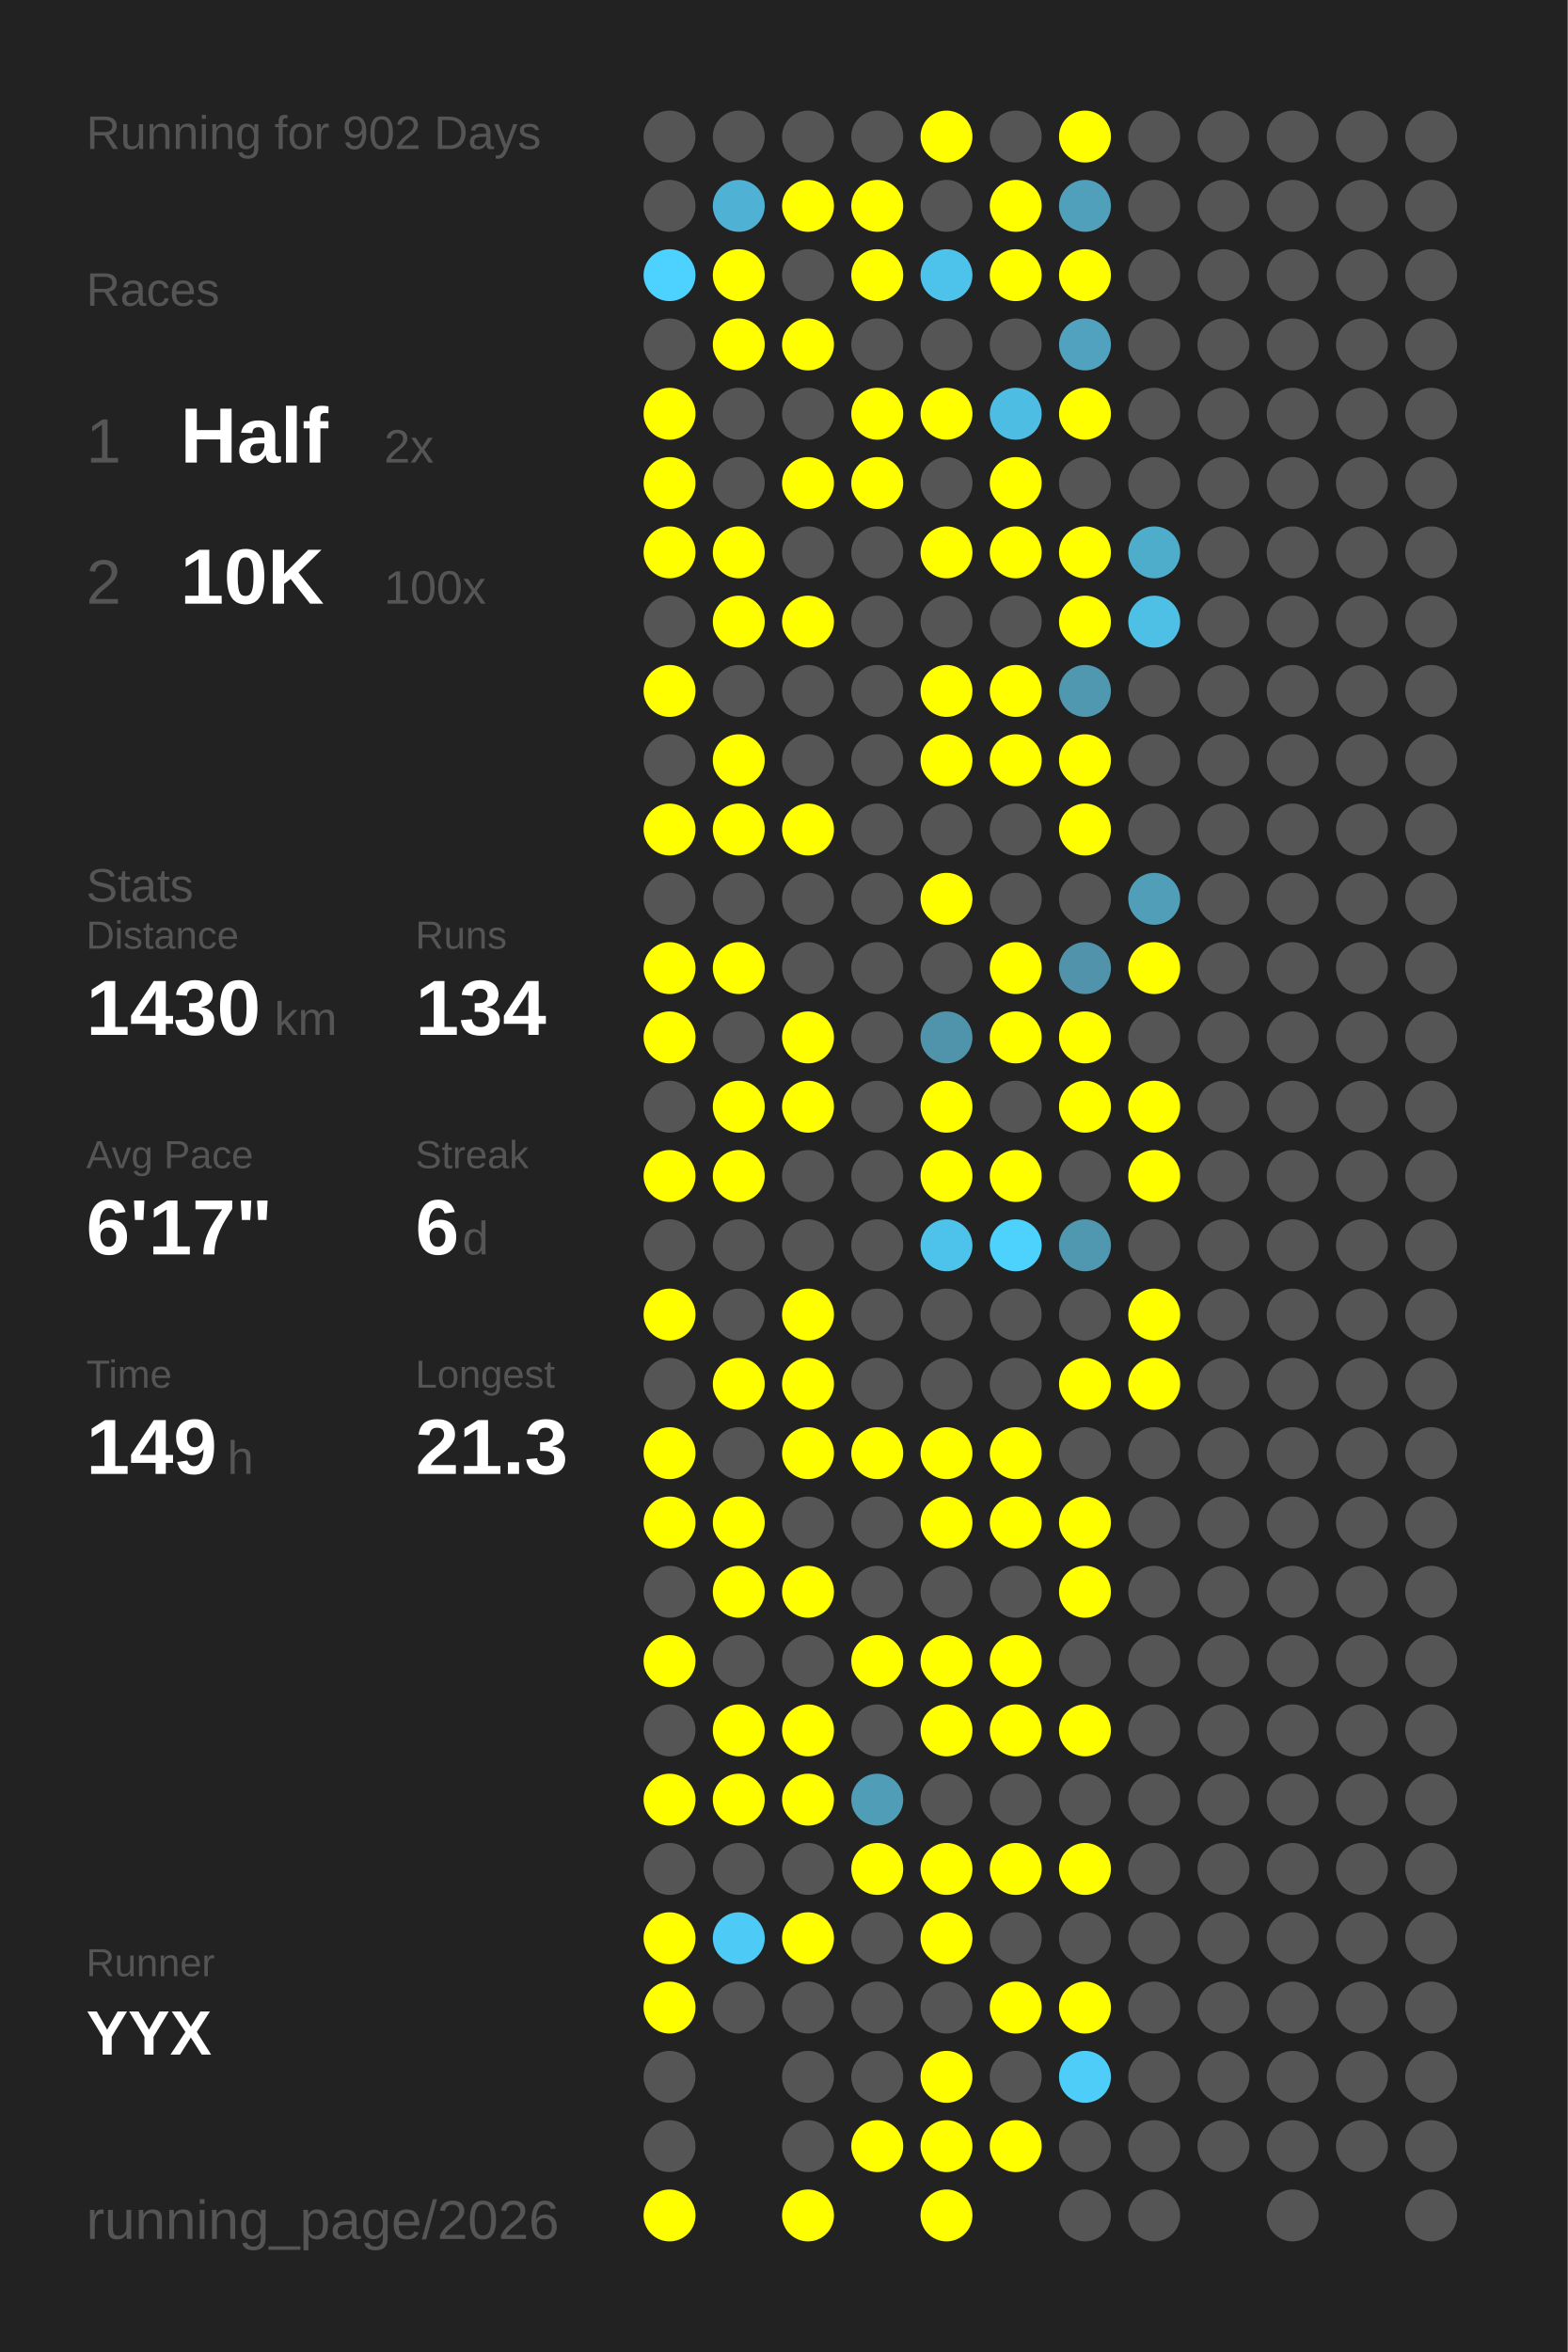
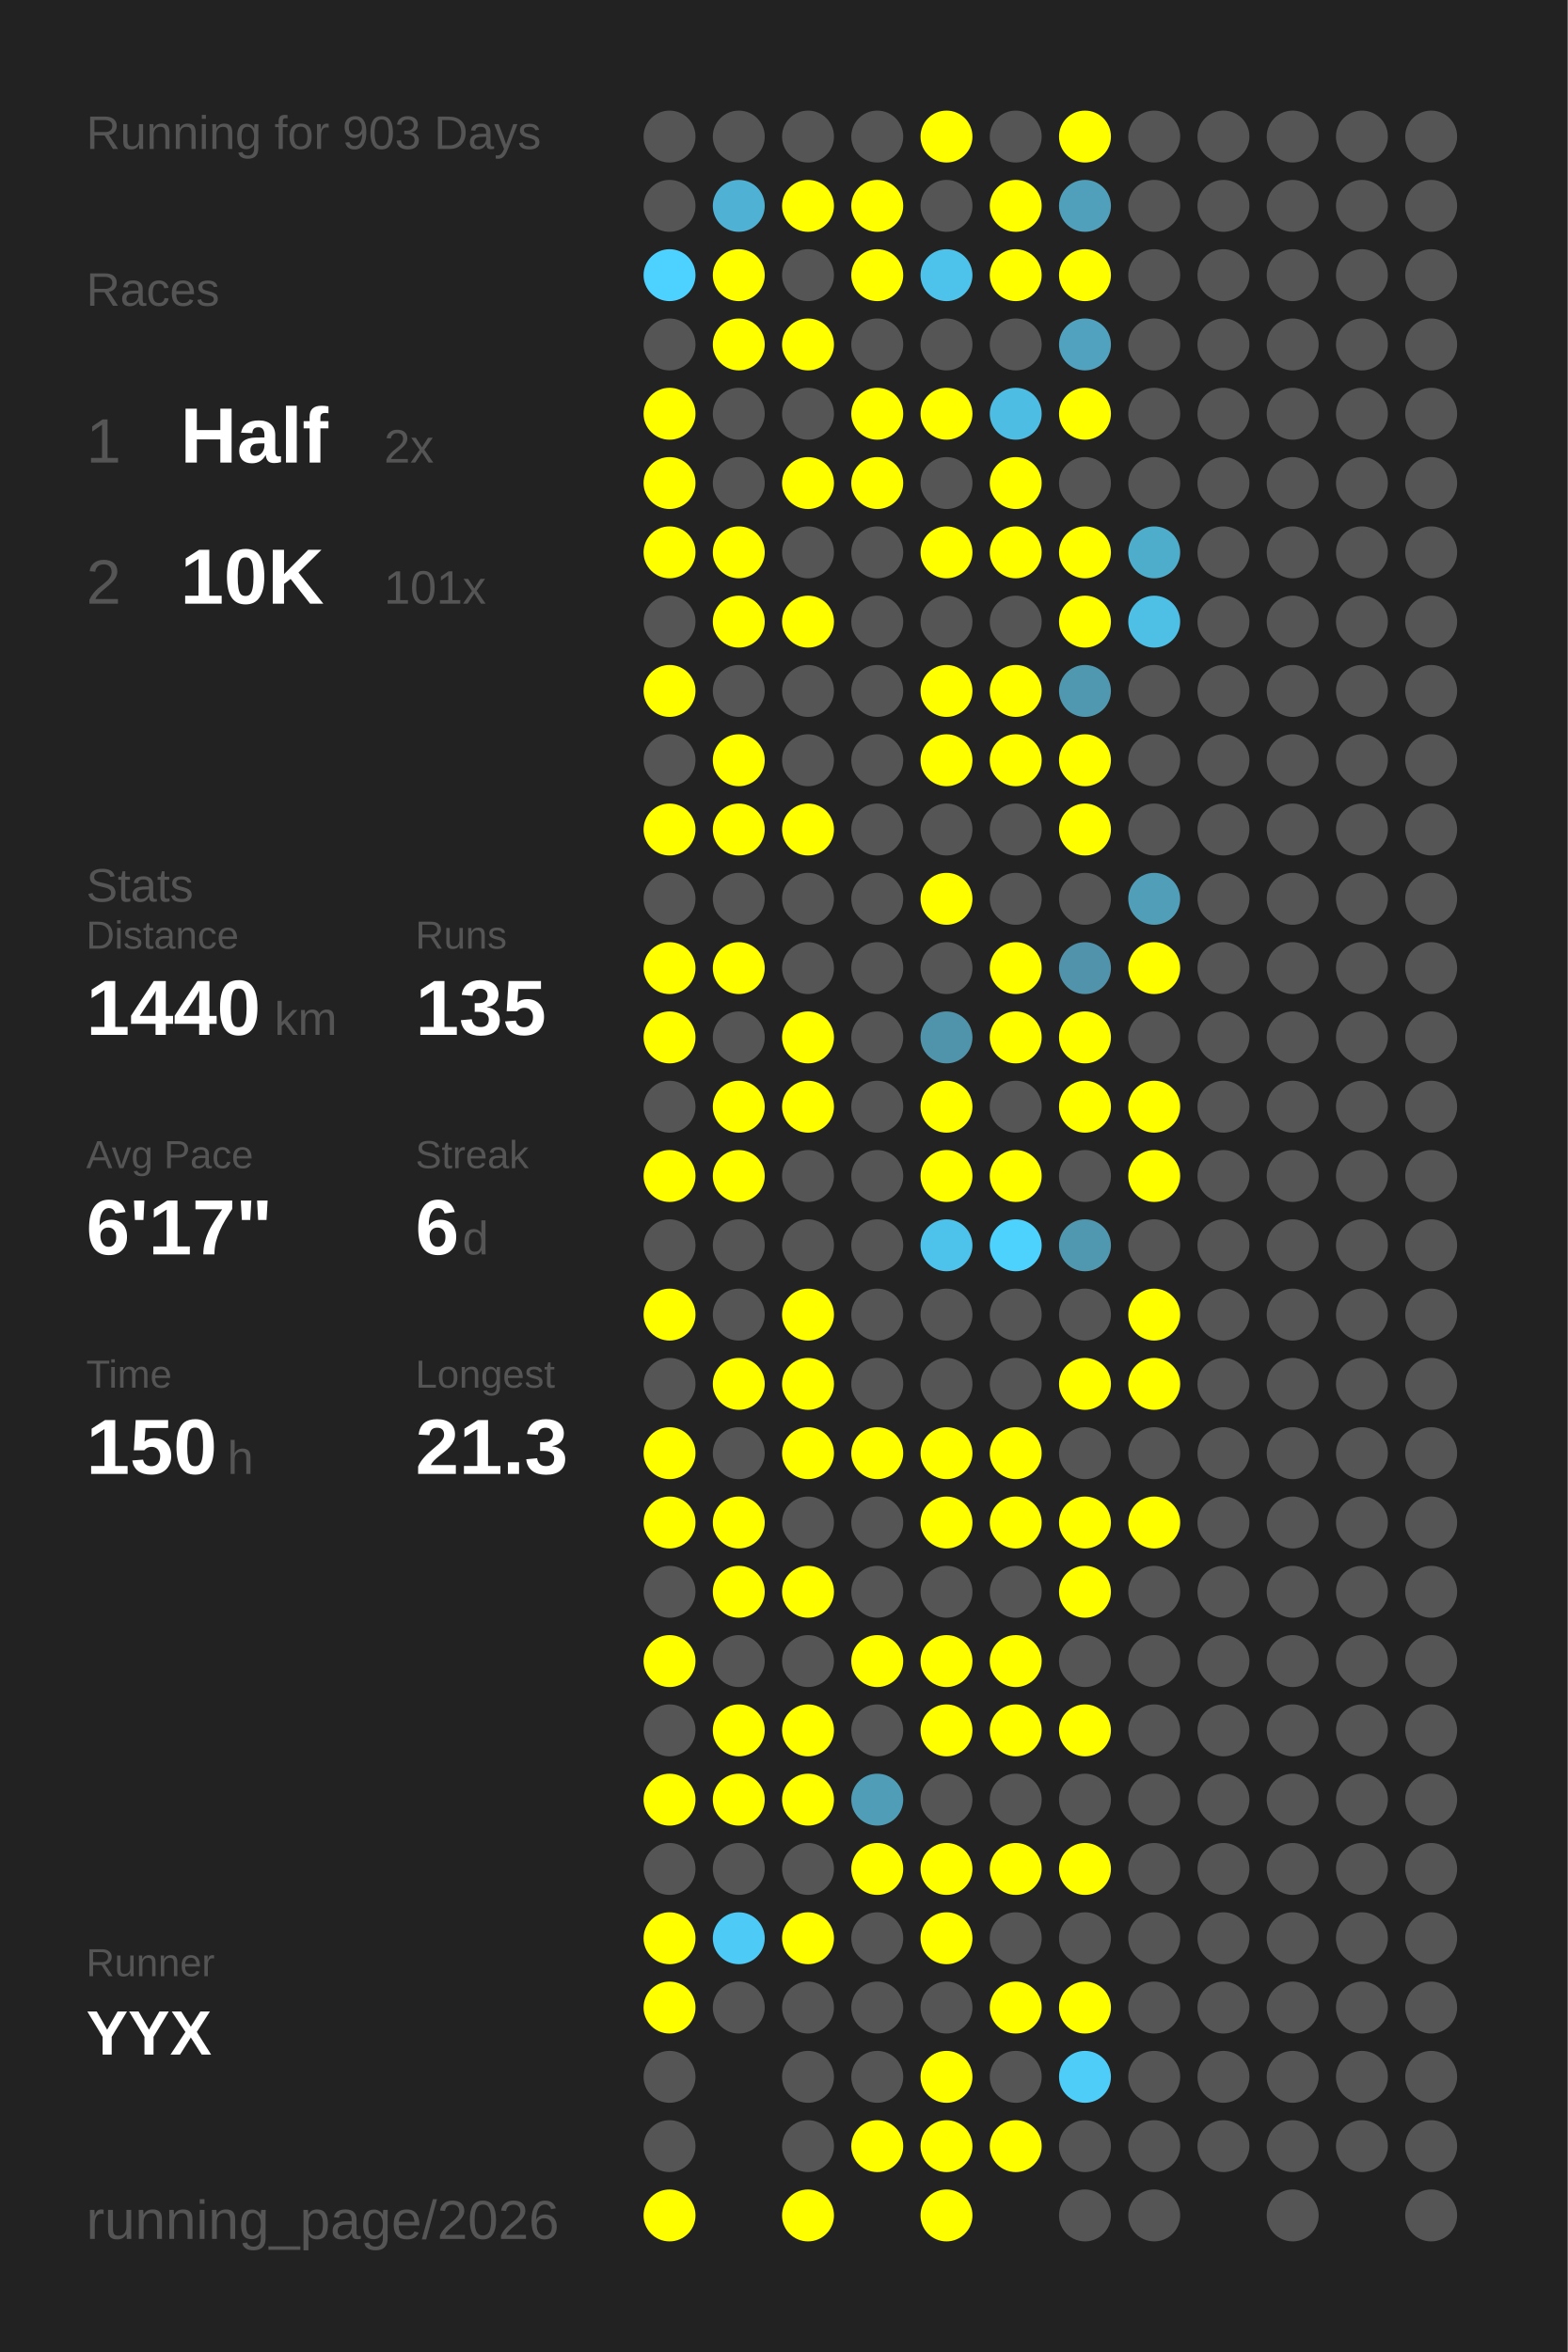
<svg xmlns="http://www.w3.org/2000/svg" baseProfile="full" height="300mm" version="1.1" viewBox="0,0,200,300" width="200mm">
  <defs />
  <rect fill="#222222" height="300" width="200" x="0" y="0" />
-   <text fill="#555555" style="font-size:6px; font-family:Arial;" x="11" y="19">Running for 902 Days</text>
+   <text fill="#555555" style="font-size:6px; font-family:Arial;" x="11" y="19">Running for 903 Days</text>
  <text fill="#555555" style="font-size:6px; font-family:Arial;" x="11" y="39">Races</text>
  <text fill="#555555" style="font-size:8px; font-family:Arial;" x="11" y="59">1</text>
  <text fill="#FFFFFF" style="font-size:10px; font-family:Arial; font-weight:bold;" x="23" y="59">Half</text>
  <text fill="#555555" style="font-size:6px; font-family:Arial;" x="49" y="59">2x</text>
  <text fill="#555555" style="font-size:8px; font-family:Arial;" x="11" y="77">2</text>
  <text fill="#FFFFFF" style="font-size:10px; font-family:Arial; font-weight:bold;" x="23" y="77">10K</text>
-   <text fill="#555555" style="font-size:6px; font-family:Arial;" x="49" y="77">100x</text>
+   <text fill="#555555" style="font-size:6px; font-family:Arial;" x="49" y="77">101x</text>
  <text fill="#555555" style="font-size:6px; font-family:Arial;" x="11" y="115">Stats</text>
  <text fill="#555555" style="font-size:5px; font-family:Arial;" x="11" y="121">Distance</text>
-   <text fill="#FFFFFF" style="font-size:10px; font-family:Arial; font-weight:bold;" x="11" y="132">1430</text>
+   <text fill="#FFFFFF" style="font-size:10px; font-family:Arial; font-weight:bold;" x="11" y="132">1440</text>
  <text fill="#555555" style="font-size:6px; font-family:Arial;" x="35" y="132">km</text>
  <text fill="#555555" style="font-size:5px; font-family:Arial;" x="53" y="121">Runs</text>
-   <text fill="#FFFFFF" style="font-size:10px; font-family:Arial; font-weight:bold;" x="53" y="132">134</text>
+   <text fill="#FFFFFF" style="font-size:10px; font-family:Arial; font-weight:bold;" x="53" y="132">135</text>
  <text fill="#555555" style="font-size:5px; font-family:Arial;" x="11" y="149">Avg Pace</text>
  <text fill="#FFFFFF" style="font-size:10px; font-family:Arial; font-weight:bold;" x="11" y="160">6'17"</text>
  <text fill="#555555" style="font-size:5px; font-family:Arial;" x="53" y="149">Streak</text>
  <text fill="#FFFFFF" style="font-size:10px; font-family:Arial; font-weight:bold;" x="53" y="160">6</text>
  <text fill="#555555" style="font-size:6px; font-family:Arial;" x="59" y="160">d</text>
  <text fill="#555555" style="font-size:5px; font-family:Arial;" x="11" y="177">Time</text>
-   <text fill="#FFFFFF" style="font-size:10px; font-family:Arial; font-weight:bold;" x="11" y="188">149</text>
+   <text fill="#FFFFFF" style="font-size:10px; font-family:Arial; font-weight:bold;" x="11" y="188">150</text>
  <text fill="#555555" style="font-size:6px; font-family:Arial;" x="29" y="188">h</text>
  <text fill="#555555" style="font-size:5px; font-family:Arial;" x="53" y="177">Longest</text>
  <text fill="#FFFFFF" style="font-size:10px; font-family:Arial; font-weight:bold;" x="53" y="188">21.3</text>
  <text fill="#555555" style="font-size:5px; font-family:Arial;" x="11" y="252.065">Runner</text>
  <text fill="#FFFFFF" style="font-size:8px; font-family:Arial; font-weight:bold;" x="11" y="262.065">YYX</text>
  <text fill="#555555" style="font-size:7px; font-family:Arial;" x="11" y="285.581">running_page/2026</text>
  <circle cx="85.417" cy="17.419" fill="#555555" r="3.312" />
  <circle cx="85.417" cy="26.258" fill="#555555" r="3.312" />
  <circle cx="85.417" cy="35.097" fill="#4dd1fe" r="3.312" />
  <circle cx="85.417" cy="43.935" fill="#555555" r="3.312" />
  <circle cx="85.417" cy="52.774" fill="#FFFF00" r="3.312" />
  <circle cx="85.417" cy="61.613" fill="#FFFF00" r="3.312" />
  <circle cx="85.417" cy="70.452" fill="#FFFF00" r="3.312" />
  <circle cx="85.417" cy="79.29" fill="#555555" r="3.312" />
  <circle cx="85.417" cy="88.129" fill="#FFFF00" r="3.312" />
  <circle cx="85.417" cy="96.968" fill="#555555" r="3.312" />
  <circle cx="85.417" cy="105.806" fill="#FFFF00" r="3.312" />
  <circle cx="85.417" cy="114.645" fill="#555555" r="3.312" />
  <circle cx="85.417" cy="123.484" fill="#FFFF00" r="3.312" />
  <circle cx="85.417" cy="132.323" fill="#FFFF00" r="3.312" />
  <circle cx="85.417" cy="141.161" fill="#555555" r="3.312" />
  <circle cx="85.417" cy="150" fill="#FFFF00" r="3.312" />
  <circle cx="85.417" cy="158.839" fill="#555555" r="3.312" />
  <circle cx="85.417" cy="167.677" fill="#FFFF00" r="3.312" />
  <circle cx="85.417" cy="176.516" fill="#555555" r="3.312" />
  <circle cx="85.417" cy="185.355" fill="#FFFF00" r="3.312" />
  <circle cx="85.417" cy="194.194" fill="#FFFF00" r="3.312" />
  <circle cx="85.417" cy="203.032" fill="#555555" r="3.312" />
  <circle cx="85.417" cy="211.871" fill="#FFFF00" r="3.312" />
  <circle cx="85.417" cy="220.71" fill="#555555" r="3.312" />
  <circle cx="85.417" cy="229.548" fill="#FFFF00" r="3.312" />
  <circle cx="85.417" cy="238.387" fill="#555555" r="3.312" />
  <circle cx="85.417" cy="247.226" fill="#FFFF00" r="3.312" />
  <circle cx="85.417" cy="256.065" fill="#FFFF00" r="3.312" />
  <circle cx="85.417" cy="264.903" fill="#555555" r="3.312" />
  <circle cx="85.417" cy="273.742" fill="#555555" r="3.312" />
  <circle cx="85.417" cy="282.581" fill="#FFFF00" r="3.312" />
  <circle cx="94.25" cy="17.419" fill="#555555" r="3.312" />
  <circle cx="94.25" cy="26.258" fill="#4fb1d3" r="3.312" />
  <circle cx="94.25" cy="35.097" fill="#FFFF00" r="3.312" />
  <circle cx="94.25" cy="43.935" fill="#FFFF00" r="3.312" />
  <circle cx="94.25" cy="52.774" fill="#555555" r="3.312" />
  <circle cx="94.25" cy="61.613" fill="#555555" r="3.312" />
  <circle cx="94.25" cy="70.452" fill="#FFFF00" r="3.312" />
  <circle cx="94.25" cy="79.29" fill="#FFFF00" r="3.312" />
  <circle cx="94.25" cy="88.129" fill="#555555" r="3.312" />
  <circle cx="94.25" cy="96.968" fill="#FFFF00" r="3.312" />
  <circle cx="94.25" cy="105.806" fill="#FFFF00" r="3.312" />
  <circle cx="94.25" cy="114.645" fill="#555555" r="3.312" />
  <circle cx="94.25" cy="123.484" fill="#FFFF00" r="3.312" />
  <circle cx="94.25" cy="132.323" fill="#555555" r="3.312" />
  <circle cx="94.25" cy="141.161" fill="#FFFF00" r="3.312" />
  <circle cx="94.25" cy="150" fill="#FFFF00" r="3.312" />
  <circle cx="94.25" cy="158.839" fill="#555555" r="3.312" />
  <circle cx="94.25" cy="167.677" fill="#555555" r="3.312" />
  <circle cx="94.25" cy="176.516" fill="#FFFF00" r="3.312" />
  <circle cx="94.25" cy="185.355" fill="#555555" r="3.312" />
  <circle cx="94.25" cy="194.194" fill="#FFFF00" r="3.312" />
  <circle cx="94.25" cy="203.032" fill="#FFFF00" r="3.312" />
  <circle cx="94.25" cy="211.871" fill="#555555" r="3.312" />
  <circle cx="94.25" cy="220.71" fill="#FFFF00" r="3.312" />
  <circle cx="94.25" cy="229.548" fill="#FFFF00" r="3.312" />
  <circle cx="94.25" cy="238.387" fill="#555555" r="3.312" />
  <circle cx="94.25" cy="247.226" fill="#4dcaf5" r="3.312" />
  <circle cx="94.25" cy="256.065" fill="#555555" r="3.312" />
  <circle cx="103.083" cy="17.419" fill="#555555" r="3.312" />
  <circle cx="103.083" cy="26.258" fill="#FFFF00" r="3.312" />
  <circle cx="103.083" cy="35.097" fill="#555555" r="3.312" />
  <circle cx="103.083" cy="43.935" fill="#FFFF00" r="3.312" />
  <circle cx="103.083" cy="52.774" fill="#555555" r="3.312" />
  <circle cx="103.083" cy="61.613" fill="#FFFF00" r="3.312" />
  <circle cx="103.083" cy="70.452" fill="#555555" r="3.312" />
  <circle cx="103.083" cy="79.29" fill="#FFFF00" r="3.312" />
  <circle cx="103.083" cy="88.129" fill="#555555" r="3.312" />
  <circle cx="103.083" cy="96.968" fill="#555555" r="3.312" />
  <circle cx="103.083" cy="105.806" fill="#FFFF00" r="3.312" />
  <circle cx="103.083" cy="114.645" fill="#555555" r="3.312" />
  <circle cx="103.083" cy="123.484" fill="#555555" r="3.312" />
  <circle cx="103.083" cy="132.323" fill="#FFFF00" r="3.312" />
  <circle cx="103.083" cy="141.161" fill="#FFFF00" r="3.312" />
  <circle cx="103.083" cy="150" fill="#555555" r="3.312" />
  <circle cx="103.083" cy="158.839" fill="#555555" r="3.312" />
  <circle cx="103.083" cy="167.677" fill="#FFFF00" r="3.312" />
  <circle cx="103.083" cy="176.516" fill="#FFFF00" r="3.312" />
  <circle cx="103.083" cy="185.355" fill="#FFFF00" r="3.312" />
  <circle cx="103.083" cy="194.194" fill="#555555" r="3.312" />
  <circle cx="103.083" cy="203.032" fill="#FFFF00" r="3.312" />
  <circle cx="103.083" cy="211.871" fill="#555555" r="3.312" />
  <circle cx="103.083" cy="220.71" fill="#FFFF00" r="3.312" />
  <circle cx="103.083" cy="229.548" fill="#FFFF00" r="3.312" />
  <circle cx="103.083" cy="238.387" fill="#555555" r="3.312" />
  <circle cx="103.083" cy="247.226" fill="#FFFF00" r="3.312" />
  <circle cx="103.083" cy="256.065" fill="#555555" r="3.312" />
  <circle cx="103.083" cy="264.903" fill="#555555" r="3.312" />
  <circle cx="103.083" cy="273.742" fill="#555555" r="3.312" />
  <circle cx="103.083" cy="282.581" fill="#FFFF00" r="3.312" />
  <circle cx="111.917" cy="17.419" fill="#555555" r="3.312" />
  <circle cx="111.917" cy="26.258" fill="#FFFF00" r="3.312" />
  <circle cx="111.917" cy="35.097" fill="#FFFF00" r="3.312" />
  <circle cx="111.917" cy="43.935" fill="#555555" r="3.312" />
  <circle cx="111.917" cy="52.774" fill="#FFFF00" r="3.312" />
  <circle cx="111.917" cy="61.613" fill="#FFFF00" r="3.312" />
  <circle cx="111.917" cy="70.452" fill="#555555" r="3.312" />
  <circle cx="111.917" cy="79.29" fill="#555555" r="3.312" />
  <circle cx="111.917" cy="88.129" fill="#555555" r="3.312" />
  <circle cx="111.917" cy="96.968" fill="#555555" r="3.312" />
  <circle cx="111.917" cy="105.806" fill="#555555" r="3.312" />
  <circle cx="111.917" cy="114.645" fill="#555555" r="3.312" />
  <circle cx="111.917" cy="123.484" fill="#555555" r="3.312" />
  <circle cx="111.917" cy="132.323" fill="#555555" r="3.312" />
  <circle cx="111.917" cy="141.161" fill="#555555" r="3.312" />
  <circle cx="111.917" cy="150" fill="#555555" r="3.312" />
  <circle cx="111.917" cy="158.839" fill="#555555" r="3.312" />
  <circle cx="111.917" cy="167.677" fill="#555555" r="3.312" />
  <circle cx="111.917" cy="176.516" fill="#555555" r="3.312" />
  <circle cx="111.917" cy="185.355" fill="#FFFF00" r="3.312" />
  <circle cx="111.917" cy="194.194" fill="#555555" r="3.312" />
  <circle cx="111.917" cy="203.032" fill="#555555" r="3.312" />
  <circle cx="111.917" cy="211.871" fill="#FFFF00" r="3.312" />
  <circle cx="111.917" cy="220.71" fill="#555555" r="3.312" />
  <circle cx="111.917" cy="229.548" fill="#509db7" r="3.312" />
  <circle cx="111.917" cy="238.387" fill="#FFFF00" r="3.312" />
  <circle cx="111.917" cy="247.226" fill="#555555" r="3.312" />
  <circle cx="111.917" cy="256.065" fill="#555555" r="3.312" />
  <circle cx="111.917" cy="264.903" fill="#555555" r="3.312" />
  <circle cx="111.917" cy="273.742" fill="#FFFF00" r="3.312" />
  <circle cx="120.75" cy="17.419" fill="#FFFF00" r="3.312" />
  <circle cx="120.75" cy="26.258" fill="#555555" r="3.312" />
  <circle cx="120.75" cy="35.097" fill="#4dc3eb" r="3.312" />
  <circle cx="120.75" cy="43.935" fill="#555555" r="3.312" />
  <circle cx="120.75" cy="52.774" fill="#FFFF00" r="3.312" />
  <circle cx="120.75" cy="61.613" fill="#555555" r="3.312" />
  <circle cx="120.75" cy="70.452" fill="#FFFF00" r="3.312" />
  <circle cx="120.75" cy="79.29" fill="#555555" r="3.312" />
  <circle cx="120.75" cy="88.129" fill="#FFFF00" r="3.312" />
  <circle cx="120.75" cy="96.968" fill="#FFFF00" r="3.312" />
  <circle cx="120.75" cy="105.806" fill="#555555" r="3.312" />
  <circle cx="120.75" cy="114.645" fill="#FFFF00" r="3.312" />
  <circle cx="120.75" cy="123.484" fill="#555555" r="3.312" />
  <circle cx="120.75" cy="132.323" fill="#5094ab" r="3.312" />
  <circle cx="120.75" cy="141.161" fill="#FFFF00" r="3.312" />
  <circle cx="120.75" cy="150" fill="#FFFF00" r="3.312" />
  <circle cx="120.75" cy="158.839" fill="#4dc2ea" r="3.312" />
  <circle cx="120.75" cy="167.677" fill="#555555" r="3.312" />
  <circle cx="120.75" cy="176.516" fill="#555555" r="3.312" />
  <circle cx="120.75" cy="185.355" fill="#FFFF00" r="3.312" />
  <circle cx="120.75" cy="194.194" fill="#FFFF00" r="3.312" />
  <circle cx="120.75" cy="203.032" fill="#555555" r="3.312" />
  <circle cx="120.75" cy="211.871" fill="#FFFF00" r="3.312" />
  <circle cx="120.75" cy="220.71" fill="#FFFF00" r="3.312" />
  <circle cx="120.75" cy="229.548" fill="#555555" r="3.312" />
  <circle cx="120.75" cy="238.387" fill="#FFFF00" r="3.312" />
  <circle cx="120.75" cy="247.226" fill="#FFFF00" r="3.312" />
  <circle cx="120.75" cy="256.065" fill="#555555" r="3.312" />
  <circle cx="120.75" cy="264.903" fill="#FFFF00" r="3.312" />
  <circle cx="120.75" cy="273.742" fill="#FFFF00" r="3.312" />
  <circle cx="120.75" cy="282.581" fill="#FFFF00" r="3.312" />
  <circle cx="129.583" cy="17.419" fill="#555555" r="3.312" />
  <circle cx="129.583" cy="26.258" fill="#FFFF00" r="3.312" />
  <circle cx="129.583" cy="35.097" fill="#FFFF00" r="3.312" />
  <circle cx="129.583" cy="43.935" fill="#555555" r="3.312" />
  <circle cx="129.583" cy="52.774" fill="#4ebde3" r="3.312" />
  <circle cx="129.583" cy="61.613" fill="#FFFF00" r="3.312" />
  <circle cx="129.583" cy="70.452" fill="#FFFF00" r="3.312" />
  <circle cx="129.583" cy="79.29" fill="#555555" r="3.312" />
  <circle cx="129.583" cy="88.129" fill="#FFFF00" r="3.312" />
  <circle cx="129.583" cy="96.968" fill="#FFFF00" r="3.312" />
  <circle cx="129.583" cy="105.806" fill="#555555" r="3.312" />
  <circle cx="129.583" cy="114.645" fill="#555555" r="3.312" />
  <circle cx="129.583" cy="123.484" fill="#FFFF00" r="3.312" />
  <circle cx="129.583" cy="132.323" fill="#FFFF00" r="3.312" />
  <circle cx="129.583" cy="141.161" fill="#555555" r="3.312" />
  <circle cx="129.583" cy="150" fill="#FFFF00" r="3.312" />
  <circle cx="129.583" cy="158.839" fill="#4dd1fd" r="3.312" />
  <circle cx="129.583" cy="167.677" fill="#555555" r="3.312" />
  <circle cx="129.583" cy="176.516" fill="#555555" r="3.312" />
  <circle cx="129.583" cy="185.355" fill="#FFFF00" r="3.312" />
  <circle cx="129.583" cy="194.194" fill="#FFFF00" r="3.312" />
  <circle cx="129.583" cy="203.032" fill="#555555" r="3.312" />
  <circle cx="129.583" cy="211.871" fill="#FFFF00" r="3.312" />
  <circle cx="129.583" cy="220.71" fill="#FFFF00" r="3.312" />
  <circle cx="129.583" cy="229.548" fill="#555555" r="3.312" />
  <circle cx="129.583" cy="238.387" fill="#FFFF00" r="3.312" />
  <circle cx="129.583" cy="247.226" fill="#555555" r="3.312" />
  <circle cx="129.583" cy="256.065" fill="#FFFF00" r="3.312" />
  <circle cx="129.583" cy="264.903" fill="#555555" r="3.312" />
  <circle cx="129.583" cy="273.742" fill="#FFFF00" r="3.312" />
  <circle cx="138.417" cy="17.419" fill="#FFFF00" r="3.312" />
  <circle cx="138.417" cy="26.258" fill="#50a0bb" r="3.312" />
  <circle cx="138.417" cy="35.097" fill="#FFFF00" r="3.312" />
  <circle cx="138.417" cy="43.935" fill="#50a2be" r="3.312" />
  <circle cx="138.417" cy="52.774" fill="#FFFF00" r="3.312" />
  <circle cx="138.417" cy="61.613" fill="#555555" r="3.312" />
  <circle cx="138.417" cy="70.452" fill="#FFFF00" r="3.312" />
  <circle cx="138.417" cy="79.29" fill="#FFFF00" r="3.312" />
  <circle cx="138.417" cy="88.129" fill="#5098b0" r="3.312" />
  <circle cx="138.417" cy="96.968" fill="#FFFF00" r="3.312" />
  <circle cx="138.417" cy="105.806" fill="#FFFF00" r="3.312" />
  <circle cx="138.417" cy="114.645" fill="#555555" r="3.312" />
  <circle cx="138.417" cy="123.484" fill="#5193aa" r="3.312" />
  <circle cx="138.417" cy="132.323" fill="#FFFF00" r="3.312" />
  <circle cx="138.417" cy="141.161" fill="#FFFF00" r="3.312" />
  <circle cx="138.417" cy="150" fill="#555555" r="3.312" />
  <circle cx="138.417" cy="158.839" fill="#5098b0" r="3.312" />
  <circle cx="138.417" cy="167.677" fill="#555555" r="3.312" />
  <circle cx="138.417" cy="176.516" fill="#FFFF00" r="3.312" />
  <circle cx="138.417" cy="185.355" fill="#555555" r="3.312" />
  <circle cx="138.417" cy="194.194" fill="#FFFF00" r="3.312" />
  <circle cx="138.417" cy="203.032" fill="#FFFF00" r="3.312" />
  <circle cx="138.417" cy="211.871" fill="#555555" r="3.312" />
  <circle cx="138.417" cy="220.71" fill="#FFFF00" r="3.312" />
  <circle cx="138.417" cy="229.548" fill="#555555" r="3.312" />
  <circle cx="138.417" cy="238.387" fill="#FFFF00" r="3.312" />
  <circle cx="138.417" cy="247.226" fill="#555555" r="3.312" />
  <circle cx="138.417" cy="256.065" fill="#FFFF00" r="3.312" />
  <circle cx="138.417" cy="264.903" fill="#4dcdf8" r="3.312" />
  <circle cx="138.417" cy="273.742" fill="#555555" r="3.312" />
  <circle cx="138.417" cy="282.581" fill="#555555" r="3.312" />
  <circle cx="147.25" cy="17.419" fill="#555555" r="3.312" />
  <circle cx="147.25" cy="26.258" fill="#555555" r="3.312" />
  <circle cx="147.25" cy="35.097" fill="#555555" r="3.312" />
  <circle cx="147.25" cy="43.935" fill="#555555" r="3.312" />
  <circle cx="147.25" cy="52.774" fill="#555555" r="3.312" />
  <circle cx="147.25" cy="61.613" fill="#555555" r="3.312" />
  <circle cx="147.25" cy="70.452" fill="#4fadcc" r="3.312" />
  <circle cx="147.25" cy="79.29" fill="#4ec0e6" r="3.312" />
  <circle cx="147.25" cy="88.129" fill="#555555" r="3.312" />
  <circle cx="147.25" cy="96.968" fill="#555555" r="3.312" />
  <circle cx="147.25" cy="105.806" fill="#555555" r="3.312" />
  <circle cx="147.25" cy="114.645" fill="#509eb8" r="3.312" />
  <circle cx="147.25" cy="123.484" fill="#FFFF00" r="3.312" />
  <circle cx="147.25" cy="132.323" fill="#555555" r="3.312" />
  <circle cx="147.25" cy="141.161" fill="#FFFF00" r="3.312" />
  <circle cx="147.25" cy="150" fill="#FFFF00" r="3.312" />
  <circle cx="147.25" cy="158.839" fill="#555555" r="3.312" />
  <circle cx="147.25" cy="167.677" fill="#FFFF00" r="3.312" />
  <circle cx="147.25" cy="176.516" fill="#FFFF00" r="3.312" />
  <circle cx="147.25" cy="185.355" fill="#555555" r="3.312" />
-   <circle cx="147.25" cy="194.194" fill="#555555" r="3.312" />
+   <circle cx="147.25" cy="194.194" fill="#FFFF00" r="3.312" />
  <circle cx="147.25" cy="203.032" fill="#555555" r="3.312" />
  <circle cx="147.25" cy="211.871" fill="#555555" r="3.312" />
  <circle cx="147.25" cy="220.71" fill="#555555" r="3.312" />
  <circle cx="147.25" cy="229.548" fill="#555555" r="3.312" />
  <circle cx="147.25" cy="238.387" fill="#555555" r="3.312" />
  <circle cx="147.25" cy="247.226" fill="#555555" r="3.312" />
  <circle cx="147.25" cy="256.065" fill="#555555" r="3.312" />
  <circle cx="147.25" cy="264.903" fill="#555555" r="3.312" />
  <circle cx="147.25" cy="273.742" fill="#555555" r="3.312" />
  <circle cx="147.25" cy="282.581" fill="#555555" r="3.312" />
  <circle cx="156.083" cy="17.419" fill="#555555" r="3.312" />
  <circle cx="156.083" cy="26.258" fill="#555555" r="3.312" />
  <circle cx="156.083" cy="35.097" fill="#555555" r="3.312" />
  <circle cx="156.083" cy="43.935" fill="#555555" r="3.312" />
  <circle cx="156.083" cy="52.774" fill="#555555" r="3.312" />
  <circle cx="156.083" cy="61.613" fill="#555555" r="3.312" />
  <circle cx="156.083" cy="70.452" fill="#555555" r="3.312" />
  <circle cx="156.083" cy="79.29" fill="#555555" r="3.312" />
  <circle cx="156.083" cy="88.129" fill="#555555" r="3.312" />
  <circle cx="156.083" cy="96.968" fill="#555555" r="3.312" />
  <circle cx="156.083" cy="105.806" fill="#555555" r="3.312" />
  <circle cx="156.083" cy="114.645" fill="#555555" r="3.312" />
  <circle cx="156.083" cy="123.484" fill="#555555" r="3.312" />
  <circle cx="156.083" cy="132.323" fill="#555555" r="3.312" />
  <circle cx="156.083" cy="141.161" fill="#555555" r="3.312" />
  <circle cx="156.083" cy="150" fill="#555555" r="3.312" />
  <circle cx="156.083" cy="158.839" fill="#555555" r="3.312" />
  <circle cx="156.083" cy="167.677" fill="#555555" r="3.312" />
  <circle cx="156.083" cy="176.516" fill="#555555" r="3.312" />
  <circle cx="156.083" cy="185.355" fill="#555555" r="3.312" />
  <circle cx="156.083" cy="194.194" fill="#555555" r="3.312" />
  <circle cx="156.083" cy="203.032" fill="#555555" r="3.312" />
  <circle cx="156.083" cy="211.871" fill="#555555" r="3.312" />
  <circle cx="156.083" cy="220.71" fill="#555555" r="3.312" />
  <circle cx="156.083" cy="229.548" fill="#555555" r="3.312" />
  <circle cx="156.083" cy="238.387" fill="#555555" r="3.312" />
  <circle cx="156.083" cy="247.226" fill="#555555" r="3.312" />
  <circle cx="156.083" cy="256.065" fill="#555555" r="3.312" />
  <circle cx="156.083" cy="264.903" fill="#555555" r="3.312" />
  <circle cx="156.083" cy="273.742" fill="#555555" r="3.312" />
  <circle cx="164.917" cy="17.419" fill="#555555" r="3.312" />
  <circle cx="164.917" cy="26.258" fill="#555555" r="3.312" />
  <circle cx="164.917" cy="35.097" fill="#555555" r="3.312" />
  <circle cx="164.917" cy="43.935" fill="#555555" r="3.312" />
  <circle cx="164.917" cy="52.774" fill="#555555" r="3.312" />
  <circle cx="164.917" cy="61.613" fill="#555555" r="3.312" />
  <circle cx="164.917" cy="70.452" fill="#555555" r="3.312" />
  <circle cx="164.917" cy="79.29" fill="#555555" r="3.312" />
  <circle cx="164.917" cy="88.129" fill="#555555" r="3.312" />
  <circle cx="164.917" cy="96.968" fill="#555555" r="3.312" />
  <circle cx="164.917" cy="105.806" fill="#555555" r="3.312" />
  <circle cx="164.917" cy="114.645" fill="#555555" r="3.312" />
  <circle cx="164.917" cy="123.484" fill="#555555" r="3.312" />
  <circle cx="164.917" cy="132.323" fill="#555555" r="3.312" />
  <circle cx="164.917" cy="141.161" fill="#555555" r="3.312" />
  <circle cx="164.917" cy="150" fill="#555555" r="3.312" />
  <circle cx="164.917" cy="158.839" fill="#555555" r="3.312" />
  <circle cx="164.917" cy="167.677" fill="#555555" r="3.312" />
  <circle cx="164.917" cy="176.516" fill="#555555" r="3.312" />
  <circle cx="164.917" cy="185.355" fill="#555555" r="3.312" />
  <circle cx="164.917" cy="194.194" fill="#555555" r="3.312" />
  <circle cx="164.917" cy="203.032" fill="#555555" r="3.312" />
  <circle cx="164.917" cy="211.871" fill="#555555" r="3.312" />
  <circle cx="164.917" cy="220.71" fill="#555555" r="3.312" />
  <circle cx="164.917" cy="229.548" fill="#555555" r="3.312" />
  <circle cx="164.917" cy="238.387" fill="#555555" r="3.312" />
  <circle cx="164.917" cy="247.226" fill="#555555" r="3.312" />
  <circle cx="164.917" cy="256.065" fill="#555555" r="3.312" />
  <circle cx="164.917" cy="264.903" fill="#555555" r="3.312" />
  <circle cx="164.917" cy="273.742" fill="#555555" r="3.312" />
  <circle cx="164.917" cy="282.581" fill="#555555" r="3.312" />
  <circle cx="173.75" cy="17.419" fill="#555555" r="3.312" />
  <circle cx="173.75" cy="26.258" fill="#555555" r="3.312" />
  <circle cx="173.75" cy="35.097" fill="#555555" r="3.312" />
  <circle cx="173.75" cy="43.935" fill="#555555" r="3.312" />
  <circle cx="173.75" cy="52.774" fill="#555555" r="3.312" />
  <circle cx="173.75" cy="61.613" fill="#555555" r="3.312" />
  <circle cx="173.75" cy="70.452" fill="#555555" r="3.312" />
  <circle cx="173.75" cy="79.29" fill="#555555" r="3.312" />
  <circle cx="173.75" cy="88.129" fill="#555555" r="3.312" />
  <circle cx="173.75" cy="96.968" fill="#555555" r="3.312" />
  <circle cx="173.75" cy="105.806" fill="#555555" r="3.312" />
  <circle cx="173.75" cy="114.645" fill="#555555" r="3.312" />
  <circle cx="173.75" cy="123.484" fill="#555555" r="3.312" />
  <circle cx="173.75" cy="132.323" fill="#555555" r="3.312" />
  <circle cx="173.75" cy="141.161" fill="#555555" r="3.312" />
  <circle cx="173.75" cy="150" fill="#555555" r="3.312" />
  <circle cx="173.75" cy="158.839" fill="#555555" r="3.312" />
  <circle cx="173.75" cy="167.677" fill="#555555" r="3.312" />
  <circle cx="173.75" cy="176.516" fill="#555555" r="3.312" />
  <circle cx="173.75" cy="185.355" fill="#555555" r="3.312" />
  <circle cx="173.75" cy="194.194" fill="#555555" r="3.312" />
  <circle cx="173.75" cy="203.032" fill="#555555" r="3.312" />
  <circle cx="173.75" cy="211.871" fill="#555555" r="3.312" />
  <circle cx="173.75" cy="220.71" fill="#555555" r="3.312" />
  <circle cx="173.75" cy="229.548" fill="#555555" r="3.312" />
  <circle cx="173.75" cy="238.387" fill="#555555" r="3.312" />
  <circle cx="173.75" cy="247.226" fill="#555555" r="3.312" />
  <circle cx="173.75" cy="256.065" fill="#555555" r="3.312" />
  <circle cx="173.75" cy="264.903" fill="#555555" r="3.312" />
  <circle cx="173.75" cy="273.742" fill="#555555" r="3.312" />
  <circle cx="182.583" cy="17.419" fill="#555555" r="3.312" />
  <circle cx="182.583" cy="26.258" fill="#555555" r="3.312" />
  <circle cx="182.583" cy="35.097" fill="#555555" r="3.312" />
  <circle cx="182.583" cy="43.935" fill="#555555" r="3.312" />
  <circle cx="182.583" cy="52.774" fill="#555555" r="3.312" />
  <circle cx="182.583" cy="61.613" fill="#555555" r="3.312" />
  <circle cx="182.583" cy="70.452" fill="#555555" r="3.312" />
  <circle cx="182.583" cy="79.29" fill="#555555" r="3.312" />
  <circle cx="182.583" cy="88.129" fill="#555555" r="3.312" />
  <circle cx="182.583" cy="96.968" fill="#555555" r="3.312" />
  <circle cx="182.583" cy="105.806" fill="#555555" r="3.312" />
  <circle cx="182.583" cy="114.645" fill="#555555" r="3.312" />
  <circle cx="182.583" cy="123.484" fill="#555555" r="3.312" />
  <circle cx="182.583" cy="132.323" fill="#555555" r="3.312" />
  <circle cx="182.583" cy="141.161" fill="#555555" r="3.312" />
  <circle cx="182.583" cy="150" fill="#555555" r="3.312" />
  <circle cx="182.583" cy="158.839" fill="#555555" r="3.312" />
  <circle cx="182.583" cy="167.677" fill="#555555" r="3.312" />
  <circle cx="182.583" cy="176.516" fill="#555555" r="3.312" />
  <circle cx="182.583" cy="185.355" fill="#555555" r="3.312" />
  <circle cx="182.583" cy="194.194" fill="#555555" r="3.312" />
  <circle cx="182.583" cy="203.032" fill="#555555" r="3.312" />
  <circle cx="182.583" cy="211.871" fill="#555555" r="3.312" />
  <circle cx="182.583" cy="220.71" fill="#555555" r="3.312" />
  <circle cx="182.583" cy="229.548" fill="#555555" r="3.312" />
  <circle cx="182.583" cy="238.387" fill="#555555" r="3.312" />
  <circle cx="182.583" cy="247.226" fill="#555555" r="3.312" />
  <circle cx="182.583" cy="256.065" fill="#555555" r="3.312" />
  <circle cx="182.583" cy="264.903" fill="#555555" r="3.312" />
  <circle cx="182.583" cy="273.742" fill="#555555" r="3.312" />
  <circle cx="182.583" cy="282.581" fill="#555555" r="3.312" />
</svg>
